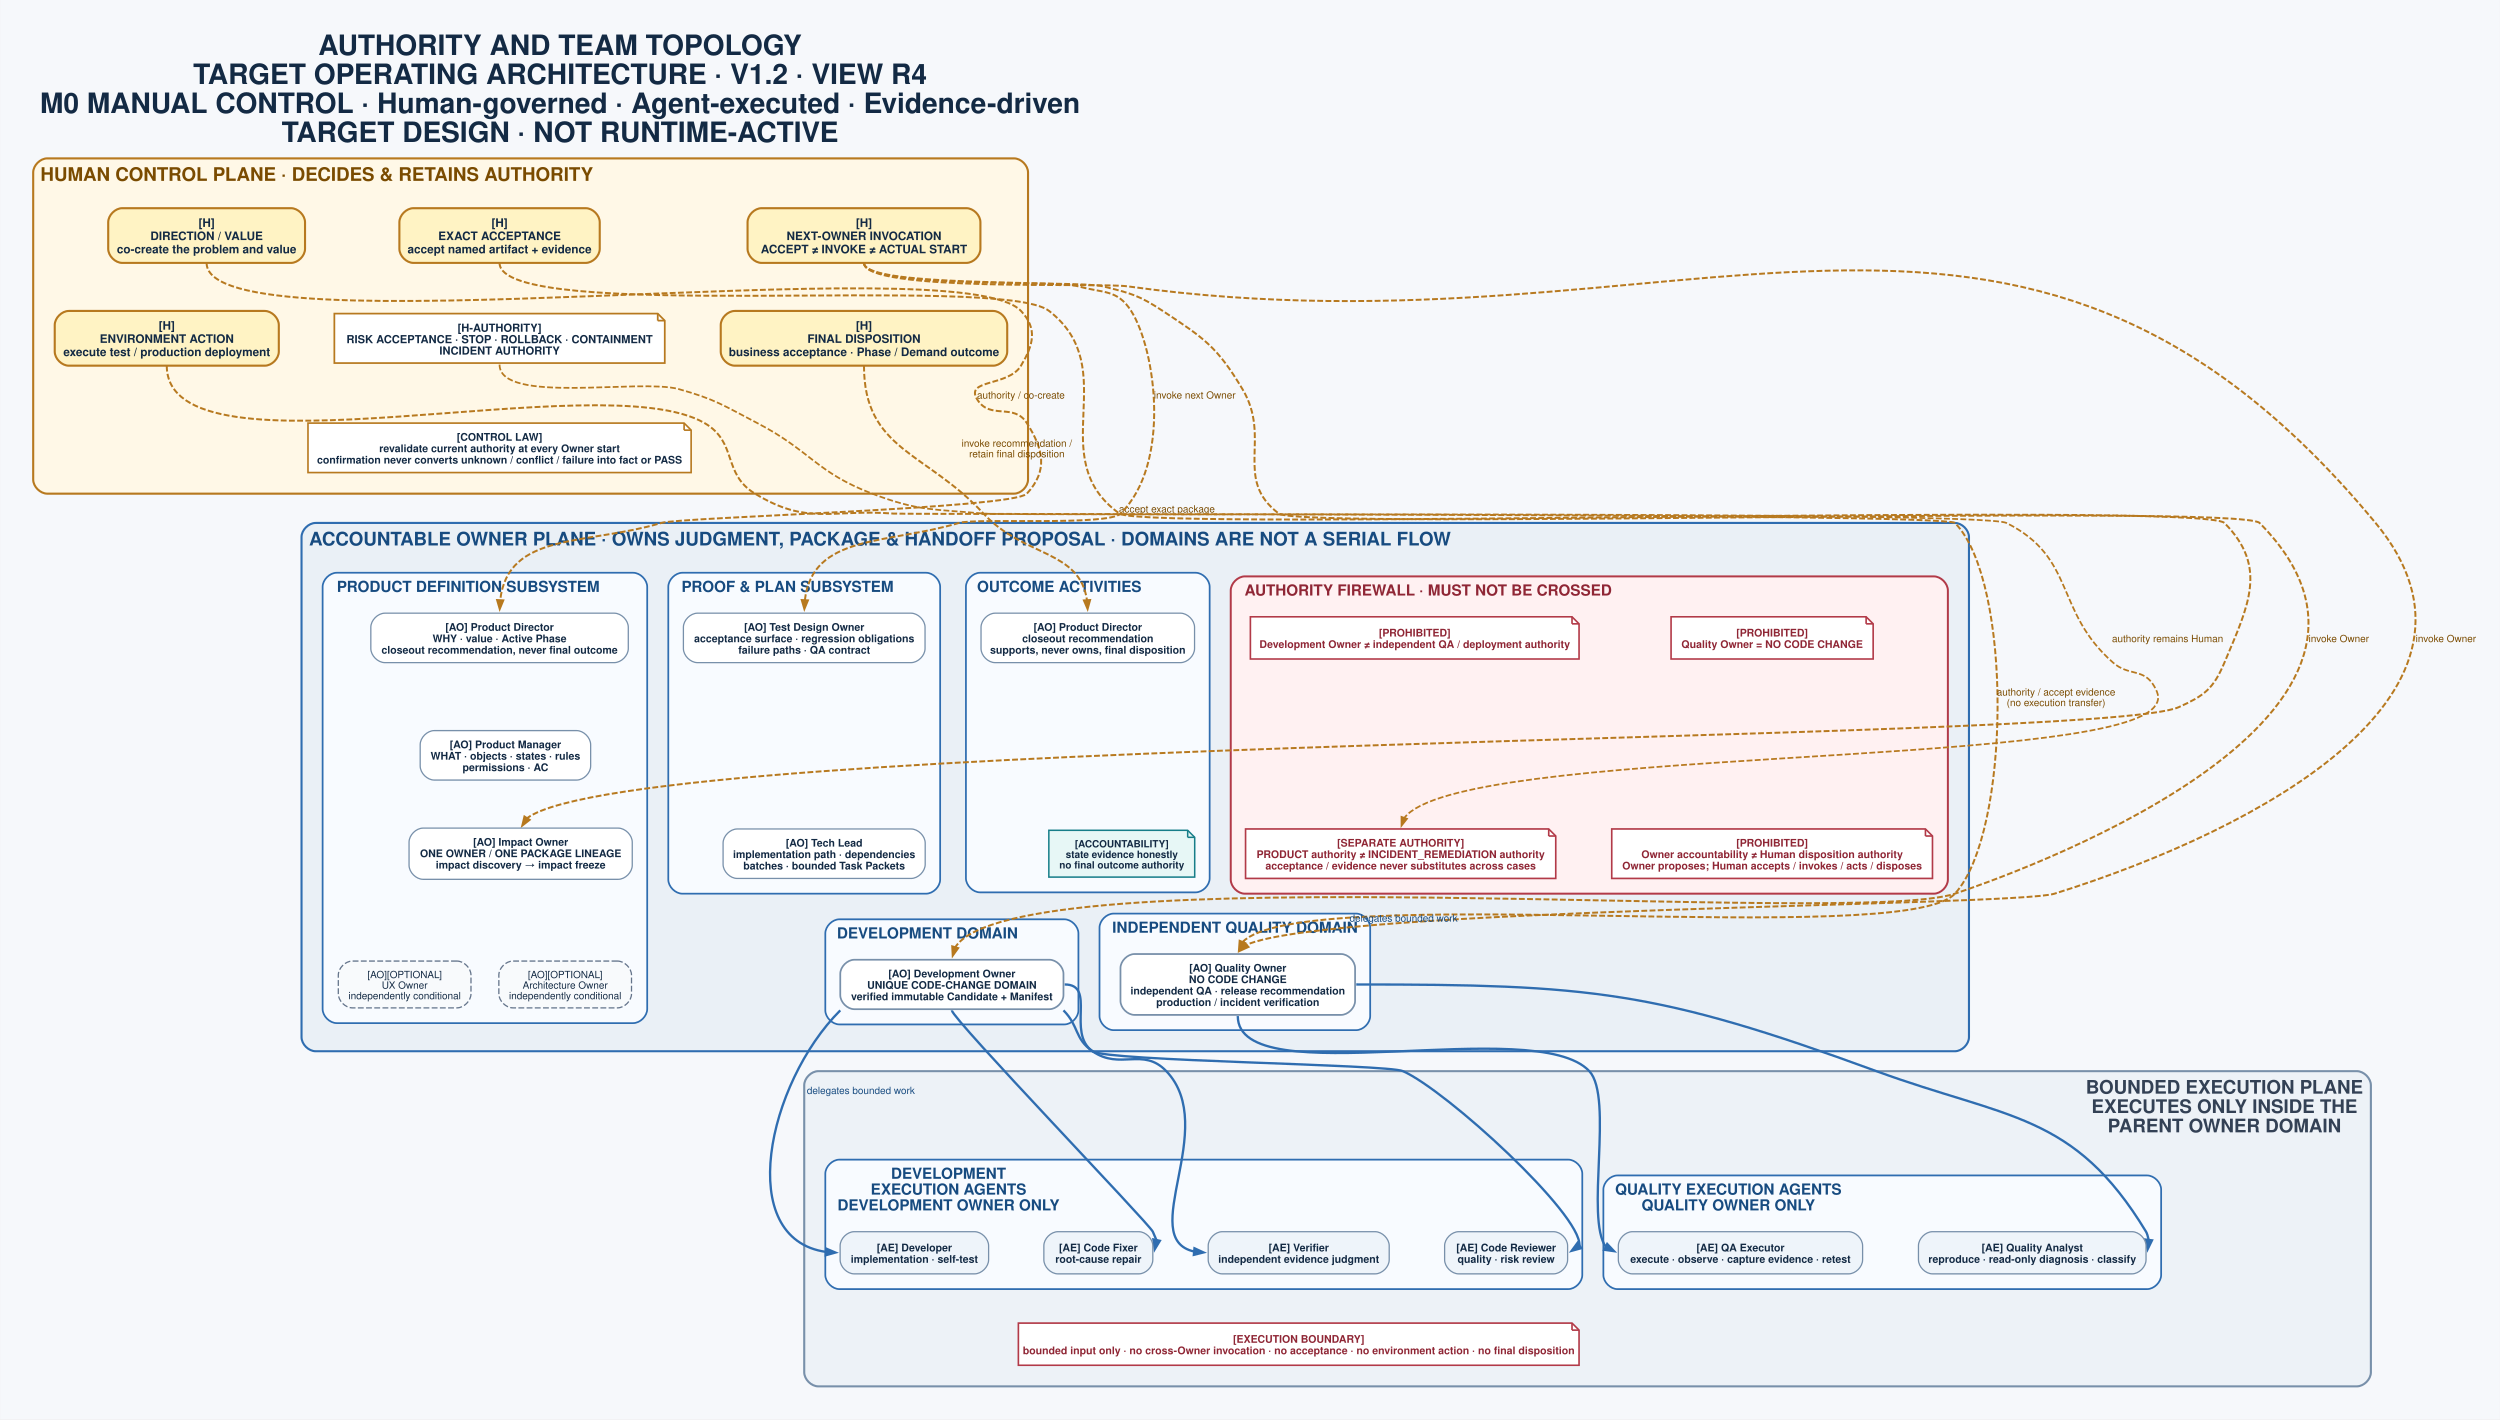
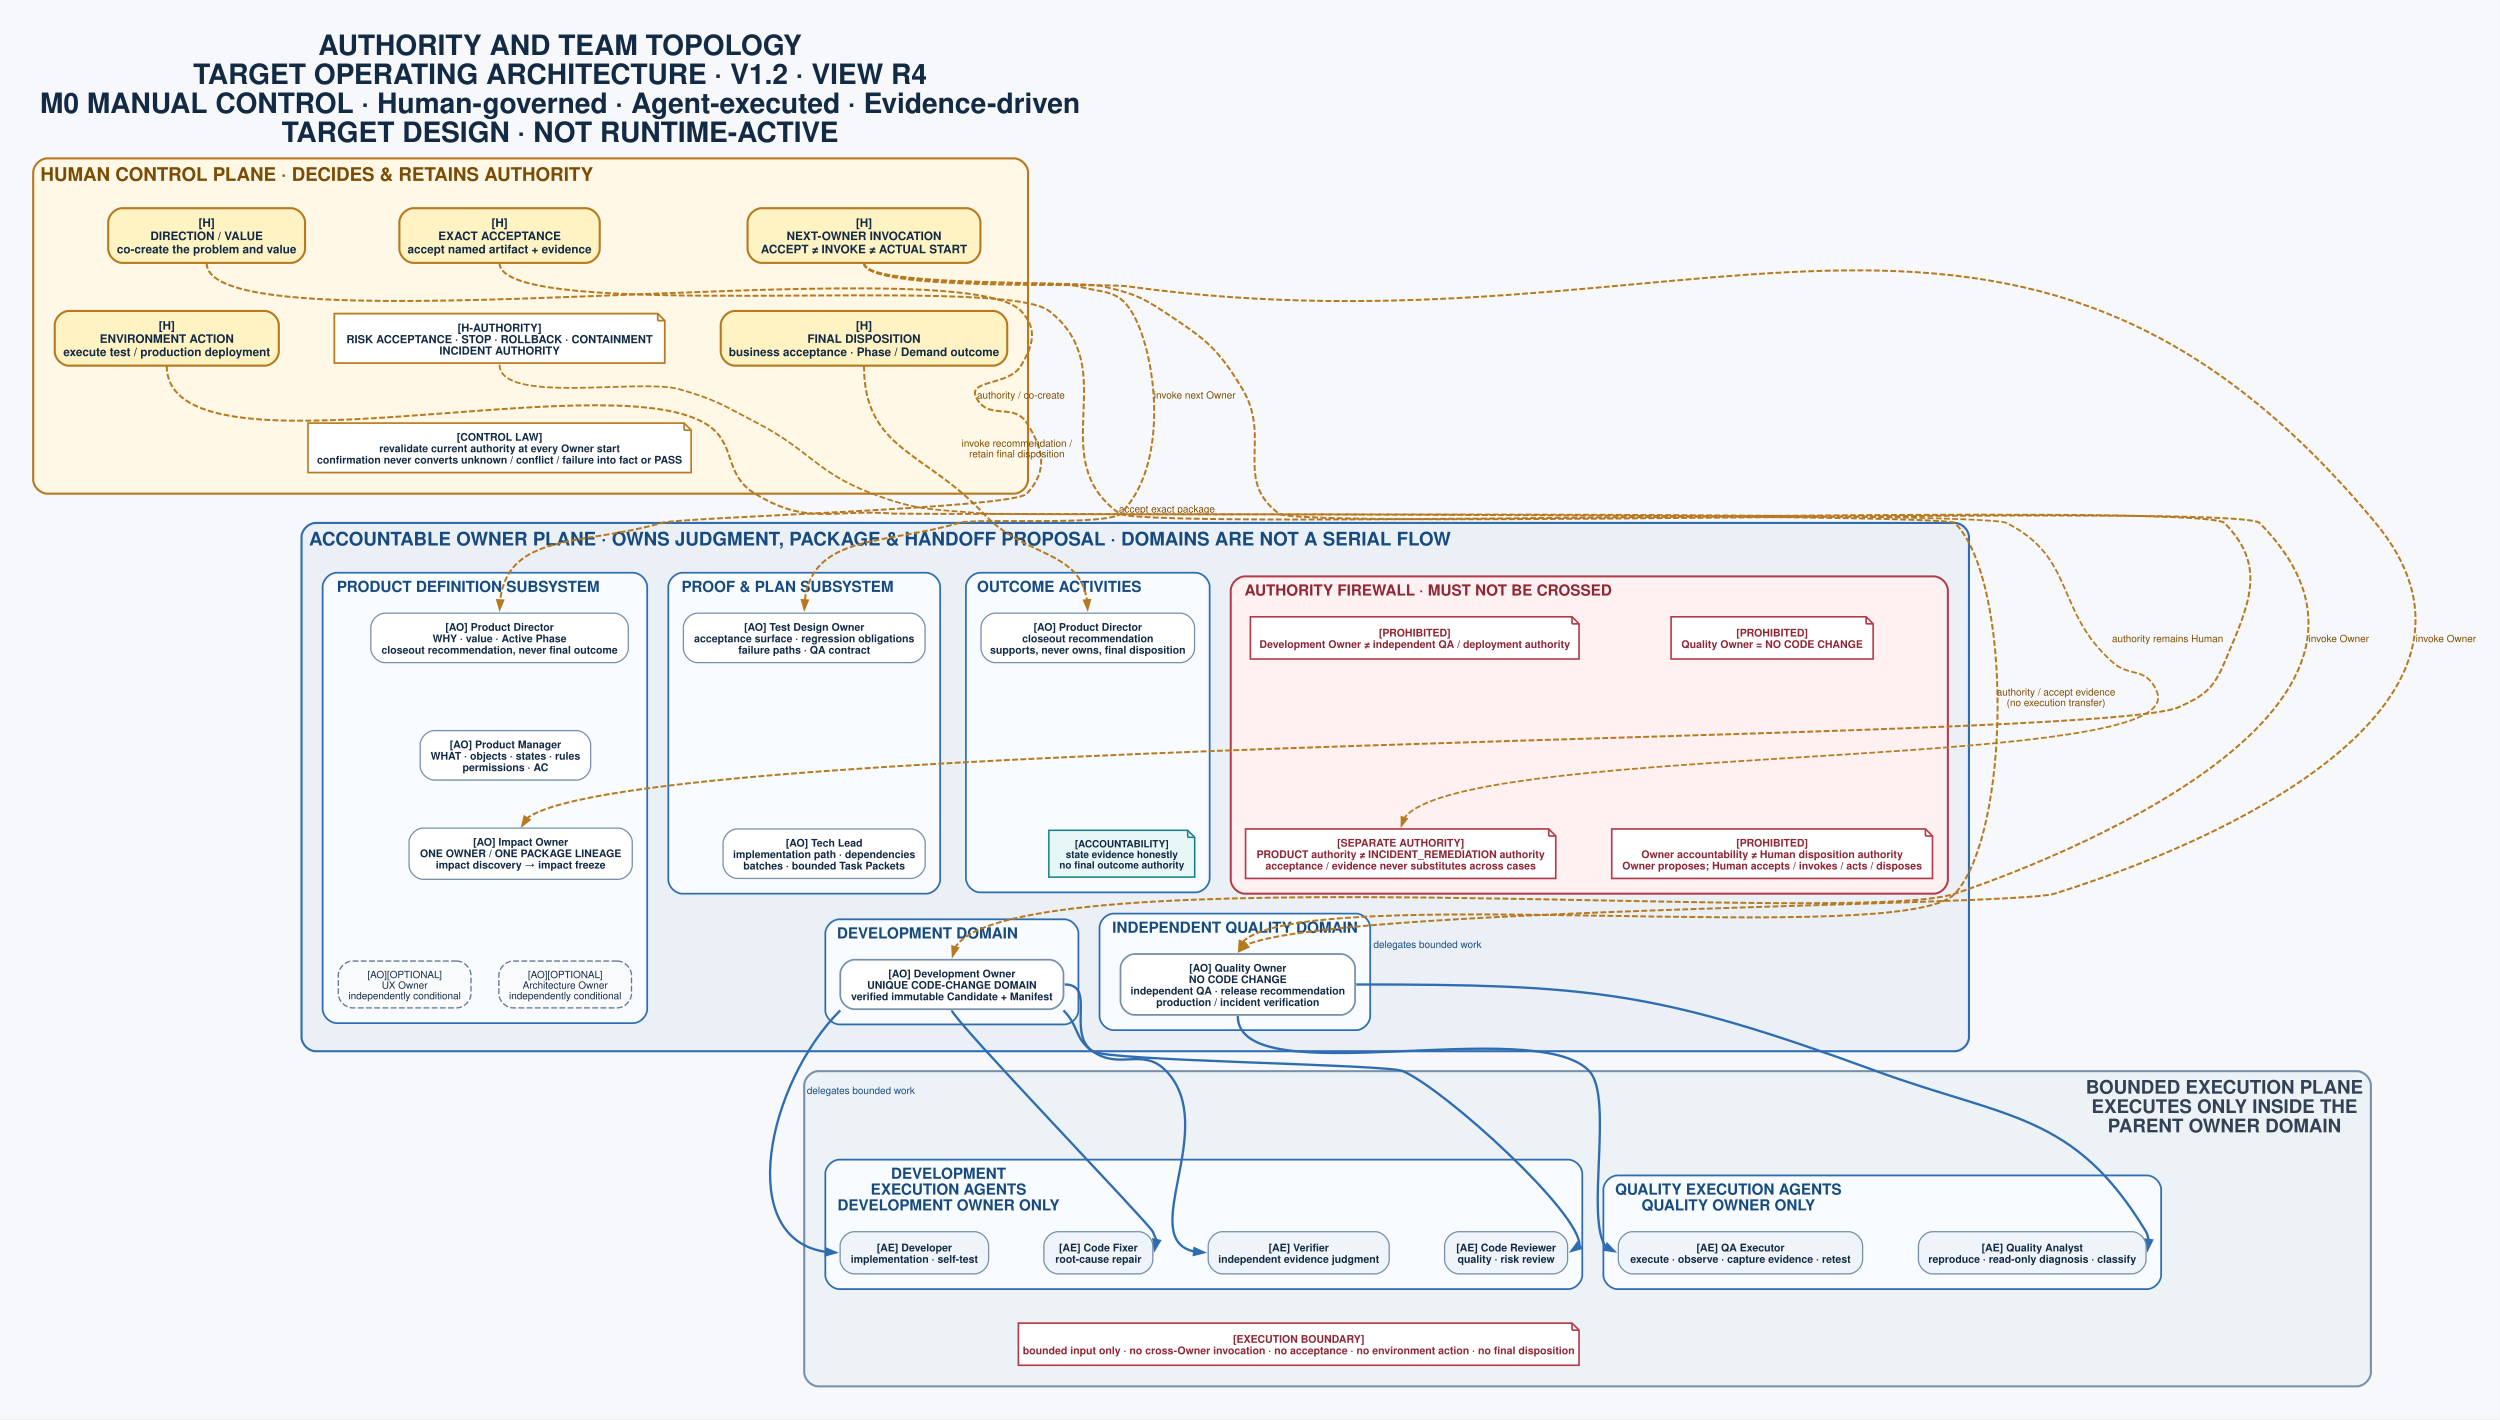
<svg xmlns="http://www.w3.org/2000/svg" width="2133pt" height="1211pt" viewBox="0.00 0.00 2133.18 1211.29">
  <g id="graph0" class="graph" transform="scale(1 1) rotate(0) translate(20.16 1191.13)">
    <polygon fill="#f6f8fb" stroke="none" points="-20.16,20.16 -20.16,-1191.13 2113.02,-1191.13 2113.02,20.16 -20.16,20.16" />
    <text text-anchor="middle" x="457.62" y="-1144.17" font-family="Helvetica,sans-Serif" font-weight="bold" font-size="24.00" fill="#132a44">AUTHORITY AND TEAM TOPOLOGY</text>
    <text text-anchor="middle" x="457.62" y="-1119.42" font-family="Helvetica,sans-Serif" font-weight="bold" font-size="24.00" fill="#132a44">TARGET OPERATING ARCHITECTURE · V1.2 · VIEW R4</text>
    <text text-anchor="middle" x="457.62" y="-1094.67" font-family="Helvetica,sans-Serif" font-weight="bold" font-size="24.00" fill="#132a44">M0 MANUAL CONTROL · Human-governed · Agent-executed · Evidence-driven</text>
    <text text-anchor="middle" x="457.62" y="-1069.92" font-family="Helvetica,sans-Serif" font-weight="bold" font-size="24.00" fill="#132a44">TARGET DESIGN · NOT RUNTIME-ACTIVE</text>
    <g id="clust1" class="cluster">
      <path fill="#fff8e7" stroke="#b7791f" stroke-width="1.8" d="M20,-769.84C20,-769.84 845,-769.84 845,-769.84 851,-769.84 857,-775.84 857,-781.84 857,-781.84 857,-1043.97 857,-1043.97 857,-1049.97 851,-1055.97 845,-1055.97 845,-1055.97 20,-1055.97 20,-1055.97 14,-1055.97 8,-1049.97 8,-1043.97 8,-1043.97 8,-781.84 8,-781.84 8,-775.84 14,-769.84 20,-769.84" />
      <text text-anchor="middle" x="250" y="-1036.77" font-family="Helvetica,sans-Serif" font-weight="bold" font-size="16.00" fill="#7a4b00">HUMAN CONTROL PLANE · DECIDES &amp; RETAINS AUTHORITY</text>
    </g>
    <g id="clust4" class="cluster">
      <path fill="#eaf0f6" stroke="#2f6db0" stroke-width="1.8" d="M249,-294C249,-294 1648,-294 1648,-294 1654,-294 1660,-300 1660,-306 1660,-306 1660,-732.84 1660,-732.84 1660,-738.84 1654,-744.84 1648,-744.84 1648,-744.84 249,-744.84 249,-744.84 243,-744.84 237,-738.84 237,-732.84 237,-732.84 237,-306 237,-306 237,-300 243,-294 249,-294" />
      <text text-anchor="middle" x="730.62" y="-725.64" font-family="Helvetica,sans-Serif" font-weight="bold" font-size="16.00" fill="#174b80">ACCOUNTABLE OWNER PLANE · OWNS JUDGMENT, PACKAGE &amp; HANDOFF PROPOSAL · DOMAINS ARE NOT A SERIAL FLOW</text>
    </g>
    <g id="clust5" class="cluster">
      <path fill="#f8fbff" stroke="#2f6db0" stroke-width="1.5" d="M267,-318C267,-318 520,-318 520,-318 526,-318 532,-324 532,-330 532,-330 532,-690.34 532,-690.34 532,-696.34 526,-702.34 520,-702.34 520,-702.34 267,-702.34 267,-702.34 261,-702.34 255,-696.34 255,-690.34 255,-690.34 255,-330 255,-330 255,-324 261,-318 267,-318" />
      <text text-anchor="middle" x="379.25" y="-685.99" font-family="Helvetica,sans-Serif" font-weight="bold" font-size="13.00" fill="#174b80">PRODUCT DEFINITION SUBSYSTEM</text>
    </g>
    <g id="clust7" class="cluster">
      <path fill="#f8fbff" stroke="#2f6db0" stroke-width="1.5" d="M562,-428.46C562,-428.46 770,-428.46 770,-428.46 776,-428.46 782,-434.46 782,-440.46 782,-440.46 782,-690.34 782,-690.34 782,-696.34 776,-702.34 770,-702.34 770,-702.34 562,-702.34 562,-702.34 556,-702.34 550,-696.34 550,-690.34 550,-690.34 550,-440.46 550,-440.46 550,-434.46 556,-428.46 562,-428.46" />
      <text text-anchor="middle" x="651.75" y="-685.99" font-family="Helvetica,sans-Serif" font-weight="bold" font-size="13.00" fill="#174b80">PROOF &amp; PLAN SUBSYSTEM</text>
    </g>
    <g id="clust8" class="cluster">
      <path fill="#f8fbff" stroke="#2f6db0" stroke-width="1.5" d="M816,-429.59C816,-429.59 1000,-429.59 1000,-429.59 1006,-429.59 1012,-435.59 1012,-441.59 1012,-441.59 1012,-690.34 1012,-690.34 1012,-696.34 1006,-702.34 1000,-702.34 1000,-702.34 816,-702.34 816,-702.34 810,-702.34 804,-696.34 804,-690.34 804,-690.34 804,-441.59 804,-441.59 804,-435.59 810,-429.59 816,-429.59" />
      <text text-anchor="middle" x="883.62" y="-685.99" font-family="Helvetica,sans-Serif" font-weight="bold" font-size="13.00" fill="#174b80">OUTCOME ACTIVITIES</text>
    </g>
    <g id="clust10" class="cluster">
      <path fill="#f8fbff" stroke="#2f6db0" stroke-width="1.5" d="M696,-316.88C696,-316.88 888,-316.88 888,-316.88 894,-316.88 900,-322.88 900,-328.88 900,-328.88 900,-394.59 900,-394.59 900,-400.59 894,-406.59 888,-406.59 888,-406.59 696,-406.59 696,-406.59 690,-406.59 684,-400.59 684,-394.59 684,-394.59 684,-328.88 684,-328.88 684,-322.88 690,-316.88 696,-316.88" />
      <text text-anchor="middle" x="771.12" y="-390.24" font-family="Helvetica,sans-Serif" font-weight="bold" font-size="13.00" fill="#174b80">DEVELOPMENT DOMAIN</text>
    </g>
    <g id="clust11" class="cluster">
      <path fill="#f8fbff" stroke="#2f6db0" stroke-width="1.5" d="M930,-312C930,-312 1137,-312 1137,-312 1143,-312 1149,-318 1149,-324 1149,-324 1149,-399.46 1149,-399.46 1149,-405.46 1143,-411.46 1137,-411.46 1137,-411.46 930,-411.46 930,-411.46 924,-411.46 918,-405.46 918,-399.46 918,-399.46 918,-324 918,-324 918,-318 924,-312 930,-312" />
      <text text-anchor="middle" x="1033.62" y="-395.11" font-family="Helvetica,sans-Serif" font-weight="bold" font-size="13.00" fill="#174b80">INDEPENDENT QUALITY DOMAIN</text>
    </g>
    <g id="clust12" class="cluster">
      <path fill="#fff1f2" stroke="#b23a48" stroke-width="1.7" d="M1042,-428.46C1042,-428.46 1630,-428.46 1630,-428.46 1636,-428.46 1642,-434.46 1642,-440.46 1642,-440.46 1642,-687.24 1642,-687.24 1642,-693.24 1636,-699.24 1630,-699.24 1630,-699.24 1042,-699.24 1042,-699.24 1036,-699.24 1030,-693.24 1030,-687.24 1030,-687.24 1030,-440.46 1030,-440.46 1030,-434.46 1036,-428.46 1042,-428.46" />
      <text text-anchor="middle" x="1198.5" y="-682.89" font-family="Helvetica,sans-Serif" font-weight="bold" font-size="13.00" fill="#8f2635">AUTHORITY FIREWALL · MUST NOT BE CROSSED</text>
    </g>
    <g id="clust17" class="cluster">
      <path fill="#edf2f7" stroke="#7890aa" stroke-width="1.8" d="M678,-8C678,-8 1991,-8 1991,-8 1997,-8 2003,-14 2003,-20 2003,-20 2003,-265 2003,-265 2003,-271 1997,-277 1991,-277 1991,-277 678,-277 678,-277 672,-277 666,-271 666,-265 666,-265 666,-20 666,-20 666,-14 672,-8 678,-8" />
      <text text-anchor="middle" x="1878" y="-257.8" font-family="Helvetica,sans-Serif" font-weight="bold" font-size="16.00" fill="#334155">BOUNDED EXECUTION PLANE</text>
      <text text-anchor="middle" x="1878" y="-241.3" font-family="Helvetica,sans-Serif" font-weight="bold" font-size="16.00" fill="#334155">EXECUTES ONLY INSIDE THE</text>
      <text text-anchor="middle" x="1878" y="-224.8" font-family="Helvetica,sans-Serif" font-weight="bold" font-size="16.00" fill="#334155">PARENT OWNER DOMAIN</text>
    </g>
    <g id="clust18" class="cluster">
      <path fill="#f8fbff" stroke="#2f6db0" stroke-width="1.5" d="M696,-91C696,-91 1318,-91 1318,-91 1324,-91 1330,-97 1330,-103 1330,-103 1330,-189.5 1330,-189.5 1330,-195.5 1324,-201.5 1318,-201.5 1318,-201.5 696,-201.5 696,-201.5 690,-201.5 684,-195.5 684,-189.5 684,-189.5 684,-103 684,-103 684,-97 690,-91 696,-91" />
      <text text-anchor="middle" x="789.12" y="-185.15" font-family="Helvetica,sans-Serif" font-weight="bold" font-size="13.00" fill="#174b80">DEVELOPMENT</text>
      <text text-anchor="middle" x="789.12" y="-171.65" font-family="Helvetica,sans-Serif" font-weight="bold" font-size="13.00" fill="#174b80">EXECUTION AGENTS</text>
      <text text-anchor="middle" x="789.12" y="-158.15" font-family="Helvetica,sans-Serif" font-weight="bold" font-size="13.00" fill="#174b80">DEVELOPMENT OWNER ONLY</text>
    </g>
    <g id="clust20" class="cluster">
      <path fill="#f8fbff" stroke="#2f6db0" stroke-width="1.5" d="M1360,-91C1360,-91 1812,-91 1812,-91 1818,-91 1824,-97 1824,-103 1824,-103 1824,-176 1824,-176 1824,-182 1818,-188 1812,-188 1812,-188 1360,-188 1360,-188 1354,-188 1348,-182 1348,-176 1348,-176 1348,-103 1348,-103 1348,-97 1354,-91 1360,-91" />
      <text text-anchor="middle" x="1454.62" y="-171.65" font-family="Helvetica,sans-Serif" font-weight="bold" font-size="13.00" fill="#174b80">QUALITY EXECUTION AGENTS</text>
      <text text-anchor="middle" x="1454.62" y="-158.15" font-family="Helvetica,sans-Serif" font-weight="bold" font-size="13.00" fill="#174b80">QUALITY OWNER ONLY</text>
    </g>
    <g id="edge34" class="edge">
      <path fill="none" stroke="#b7791f" stroke-width="1.7" stroke-dasharray="5,2" d="M156,-966.76C156,-889.4 797.94,-982.05 851,-925.76 865.24,-910.65 861.66,-896.87 851,-879.05 840.23,-861.04 802.53,-867.78 813.75,-850.05 824.86,-832.5 844.89,-847.6 856,-830.05 870.31,-807.44 874.15,-789.5 856,-769.84 844.21,-757.06 560.65,-749.84 544,-744.84 480.34,-725.73 413.19,-737.51 406.54,-678.87" />
      <polygon fill="#b7791f" stroke="#b7791f" stroke-width="1.7" points="409.16,-678.76 406.14,-671.41 403.92,-679.04 409.16,-678.76" />
      <text text-anchor="middle" x="850.88" y="-850.98" font-family="Helvetica,sans-Serif" font-size="8.50" fill="#7a4b00">authority / co-create</text>
    </g>
    <g id="edge35" class="edge">
      <path fill="none" stroke="#b7791f" stroke-width="1.7" stroke-dasharray="5,2" d="M406,-966.76C406,-914.45 833.74,-957.91 875,-925.76 939.16,-875.76 868.92,-800.28 935,-752.84 956.28,-737.56 1859.56,-763.44 1878,-744.84 1915.3,-707.22 1898.59,-674.45 1878,-625.63 1868.59,-603.33 1861.07,-597.56 1839,-587.63 1769.78,-556.5 521.93,-562.71 429.42,-492.84" />
      <polygon fill="#b7791f" stroke="#b7791f" stroke-width="1.7" points="431.66,-491.47 425.39,-486.58 427.24,-494.31 431.66,-491.47" />
      <text text-anchor="middle" x="975.5" y="-753.77" font-family="Helvetica,sans-Serif" font-size="8.50" fill="#7a4b00">accept exact package</text>
    </g>
    <g id="edge36" class="edge">
      <path fill="none" stroke="#b7791f" stroke-width="1.7" stroke-dasharray="5,2" d="M717,-966.76C717,-946.31 880.3,-952.27 900,-946.76 921.25,-940.81 933.14,-944.38 945,-925.76 965.98,-892.81 979.37,-795.64 936,-752.84 925.07,-742.05 812.72,-749.23 798,-744.84 736.43,-726.46 672.81,-735.49 666.51,-678.56" />
      <polygon fill="#b7791f" stroke="#b7791f" stroke-width="1.7" points="669.15,-678.76 666.13,-671.41 663.91,-679.04 669.15,-678.76" />
      <text text-anchor="middle" x="999.24" y="-850.98" font-family="Helvetica,sans-Serif" font-size="8.50" fill="#7a4b00">invoke next Owner</text>
    </g>
    <g id="edge37" class="edge">
      <path fill="none" stroke="#b7791f" stroke-width="1.7" stroke-dasharray="5,2" d="M717,-966.76C717,-943.98 898.9,-952.27 921,-946.76 944.79,-940.83 951.54,-939.26 972,-925.76 1007.34,-902.44 1018.25,-895.37 1040,-859.05 1065.26,-816.86 1031.8,-782.53 1071,-752.84 1089.54,-738.8 1891.64,-761.36 1908,-744.84 2076.11,-575.12 1684.66,-440.63 1648,-428.46 1560.72,-399.49 844.99,-463.6 794.78,-382.54" />
      <polygon fill="#b7791f" stroke="#b7791f" stroke-width="1.7" points="797.36,-382.01 792.73,-375.55 792.32,-383.49 797.36,-382.01" />
      <text text-anchor="middle" x="1975.62" y="-643.16" font-family="Helvetica,sans-Serif" font-size="8.50" fill="#7a4b00">invoke Owner</text>
    </g>
    <g id="edge38" class="edge">
      <path fill="none" stroke="#b7791f" stroke-width="1.7" stroke-dasharray="5,2" d="M717,-966.76C717,-941.66 917.14,-950.21 942,-946.76 1419.18,-880.48 1699.7,-1115.87 2007,-744.84 2125.65,-601.58 1910.53,-483.99 1733,-428.46 1698.19,-417.57 1113.63,-416.84 1042.97,-384.6" />
      <polygon fill="#b7791f" stroke="#b7791f" stroke-width="1.7" points="1045.11,-383 1037.86,-379.73 1041.49,-386.81 1045.11,-383" />
      <text text-anchor="middle" x="2066.98" y="-643.16" font-family="Helvetica,sans-Serif" font-size="8.50" fill="#7a4b00">invoke Owner</text>
    </g>
    <g id="edge39" class="edge">
      <path fill="none" stroke="#b7791f" stroke-width="1.7" stroke-dasharray="5,2" d="M122,-879.05C122,-776.47 492.42,-881.77 581,-830.05 609.4,-813.47 595.91,-786.94 624,-769.84 669.26,-742.29 689.17,-756.86 742,-752.84 754.55,-751.89 1639.14,-753.78 1648,-744.84 1697.49,-694.91 1695.63,-480.18 1648,-428.46 1604.04,-380.72 1090.01,-439.84 1039.92,-387.01" />
      <polygon fill="#b7791f" stroke="#b7791f" stroke-width="1.7" points="1042.41,-386.16 1037.02,-380.32 1037.6,-388.25 1042.41,-386.16" />
      <text text-anchor="middle" x="1734.3" y="-597.56" font-family="Helvetica,sans-Serif" font-size="8.50" fill="#7a4b00">authority / accept evidence</text>
      <text text-anchor="middle" x="1734.3" y="-588.56" font-family="Helvetica,sans-Serif" font-size="8.50" fill="#7a4b00">(no execution transfer)</text>
    </g>
    <g id="edge41" class="edge">
      <path fill="none" stroke="#b7791f" stroke-width="1.5" stroke-dasharray="5,2" d="M406,-879.99C406,-845.67 525.95,-868.28 559,-859.05 590.25,-850.33 597.21,-845.03 626,-830.05 671.35,-806.46 676.23,-788.04 724,-769.84 764.08,-754.57 776.29,-756.83 819,-752.84 843.15,-750.59 1670.31,-755.69 1692,-744.84 1751.61,-715.01 1732.84,-669.53 1783,-625.63 1796.48,-613.83 1809.01,-621.13 1818,-605.63 1822.02,-598.71 1823.19,-593.72 1818,-587.63 1772.99,-534.82 1222.97,-554.93 1177.93,-492.85" />
      <polygon fill="#b7791f" stroke="#b7791f" stroke-width="1.5" points="1180.36,-492.37 1175.75,-486.56 1175.73,-493.98 1180.36,-492.37" />
      <text text-anchor="middle" x="1829.5" y="-643.16" font-family="Helvetica,sans-Serif" font-size="8.50" fill="#7a4b00">authority remains Human</text>
    </g>
    <g id="edge40" class="edge">
      <path fill="none" stroke="#b7791f" stroke-width="1.7" stroke-dasharray="5,2" d="M717,-879.05C717,-806.93 770,-805.76 819,-752.84 853.5,-715.58 901.15,-722.08 907.33,-678.85" />
      <polygon fill="#b7791f" stroke="#b7791f" stroke-width="1.7" points="909.95,-679.07 907.83,-671.41 904.71,-678.72 909.95,-679.07" />
      <text text-anchor="middle" x="847.46" y="-809.87" font-family="Helvetica,sans-Serif" font-size="8.50" fill="#7a4b00">invoke recommendation /</text>
      <text text-anchor="middle" x="847.46" y="-800.87" font-family="Helvetica,sans-Serif" font-size="8.50" fill="#7a4b00">retain final disposition</text>
    </g>
    <g id="edge44" class="edge">
      <path fill="none" stroke="#2f6db0" stroke-width="2" d="M696.76,-328.88C634.42,-266.53 606.06,-133.51 684.93,-122.7" />
      <polygon fill="#2f6db0" stroke="#2f6db0" stroke-width="2" points="684.82,-125.51 692.62,-122.2 684.45,-119.93 684.82,-125.51" />
      <text text-anchor="middle" x="714.31" y="-257.53" font-family="Helvetica,sans-Serif" font-size="8.50" fill="#174b80">delegates bounded work</text>
    </g>
    <g id="edge45" class="edge">
      <path fill="none" stroke="#2f6db0" stroke-width="2" d="M792,-328.88C792,-321.79 960.75,-146.54 963.49,-140 964.45,-137.69 965.69,-135.07 966.7,-132.55" />
      <polygon fill="#2f6db0" stroke="#2f6db0" stroke-width="2" points="969.49,-132.22 965.11,-124.96 964.01,-133.37 969.49,-132.22" />
    </g>
    <g id="edge46" class="edge">
      <path fill="none" stroke="#2f6db0" stroke-width="2" d="M887.24,-328.88C900.68,-315.43 896.4,-304.87 912,-294 935.8,-277.42 954.94,-297.94 975,-277 1020.98,-229.01 948.63,-134.01 998.9,-123.04" />
      <polygon fill="#2f6db0" stroke="#2f6db0" stroke-width="2" points="999.05,-125.84 1006.75,-122.29 998.52,-120.26 999.05,-125.84" />
    </g>
    <g id="edge47" class="edge">
      <path fill="none" stroke="#2f6db0" stroke-width="2" d="M888.24,-350.98C915.67,-350.98 889.67,-309.94 912,-294 924.01,-285.43 1163.52,-282.99 1177,-277 1214.12,-260.49 1329.32,-155.13 1327.57,-128.24" />
      <polygon fill="#2f6db0" stroke="#2f6db0" stroke-width="2" points="1329.16,-125.93 1320.98,-123.71 1325.99,-130.55 1329.16,-125.93" />
    </g>
    <g id="edge48" class="edge">
      <path fill="none" stroke="#2f6db0" stroke-width="2" d="M1036,-324C1036,-256.52 1289.96,-326.34 1336,-277 1356.99,-254.51 1332.28,-150.93 1350.18,-126.96" />
      <polygon fill="#2f6db0" stroke="#2f6db0" stroke-width="2" points="1351.26,-129.55 1357.08,-123.39 1348.68,-124.58 1351.26,-129.55" />
    </g>
    <g id="edge49" class="edge">
      <path fill="none" stroke="#2f6db0" stroke-width="2" d="M1137.11,-350.98C1337.12,-350.98 1393.19,-345.78 1581,-277 1692.76,-236.07 1749.44,-241.8 1811.11,-140 1811.89,-138.72 1812.79,-135.86 1813.39,-132.8" />
      <polygon fill="#2f6db0" stroke="#2f6db0" stroke-width="2" points="1816.19,-132.62 1812.47,-125.01 1810.63,-133.28 1816.19,-132.62" />
-       <text text-anchor="middle" x="1177.48" y="-404.59" font-family="Helvetica,sans-Serif" font-size="8.50" fill="#174b80">delegates bounded work</text>
+       <text text-anchor="middle" x="1197.87" y="-382.17" font-family="Helvetica,sans-Serif" font-size="8.50" fill="#174b80">delegates bounded work</text>
    </g>
    <g id="node1" class="node">
      <path fill="#fff3c4" stroke="#b7791f" stroke-width="1.8" d="M227.99,-1013.47C227.99,-1013.47 84.01,-1013.47 84.01,-1013.47 78.01,-1013.47 72.02,-1007.47 72.02,-1001.47 72.02,-1001.47 72.02,-978.76 72.02,-978.76 72.02,-972.76 78.02,-966.76 84.02,-966.76 84.02,-966.76 227.99,-966.76 227.99,-966.76 233.99,-966.76 239.99,-972.76 239.99,-978.76 239.99,-978.76 239.99,-1001.47 239.99,-1001.47 239.99,-1007.47 233.99,-1013.47 227.99,-1013.47" />
      <text text-anchor="middle" x="156" y="-997.49" font-family="Helvetica,sans-Serif" font-weight="bold" font-size="10.00" fill="#132a44">[H]</text>
      <text text-anchor="middle" x="156" y="-986.24" font-family="Helvetica,sans-Serif" font-weight="bold" font-size="10.00" fill="#132a44">DIRECTION / VALUE</text>
      <text text-anchor="middle" x="156" y="-974.99" font-family="Helvetica,sans-Serif" font-weight="bold" font-size="10.00" fill="#132a44">co-create the problem and value</text>
    </g>
    <g id="node2" class="node">
      <path fill="#fff3c4" stroke="#b7791f" stroke-width="1.8" d="M479.49,-1013.47C479.49,-1013.47 332.51,-1013.47 332.51,-1013.47 326.51,-1013.47 320.51,-1007.47 320.51,-1001.47 320.51,-1001.47 320.51,-978.76 320.51,-978.76 320.51,-972.76 326.51,-966.76 332.51,-966.76 332.51,-966.76 479.49,-966.76 479.49,-966.76 485.49,-966.76 491.49,-972.76 491.49,-978.76 491.49,-978.76 491.49,-1001.47 491.49,-1001.47 491.49,-1007.47 485.49,-1013.47 479.49,-1013.47" />
      <text text-anchor="middle" x="406" y="-997.49" font-family="Helvetica,sans-Serif" font-weight="bold" font-size="10.00" fill="#132a44">[H]</text>
      <text text-anchor="middle" x="406" y="-986.24" font-family="Helvetica,sans-Serif" font-weight="bold" font-size="10.00" fill="#132a44">EXACT ACCEPTANCE</text>
      <text text-anchor="middle" x="406" y="-974.99" font-family="Helvetica,sans-Serif" font-weight="bold" font-size="10.00" fill="#132a44">accept named artifact + evidence</text>
    </g>
    <g id="node3" class="node">
      <path fill="#fff3c4" stroke="#b7791f" stroke-width="1.8" d="M804.36,-1013.47C804.36,-1013.47 629.64,-1013.47 629.64,-1013.47 623.64,-1013.47 617.64,-1007.47 617.64,-1001.47 617.64,-1001.47 617.64,-978.76 617.64,-978.76 617.64,-972.76 623.64,-966.76 629.64,-966.76 629.64,-966.76 804.36,-966.76 804.36,-966.76 810.36,-966.76 816.36,-972.76 816.36,-978.76 816.36,-978.76 816.36,-1001.47 816.36,-1001.47 816.36,-1007.47 810.36,-1013.47 804.36,-1013.47" />
      <text text-anchor="middle" x="717" y="-997.49" font-family="Helvetica,sans-Serif" font-weight="bold" font-size="10.00" fill="#132a44">[H]</text>
      <text text-anchor="middle" x="717" y="-986.24" font-family="Helvetica,sans-Serif" font-weight="bold" font-size="10.00" fill="#132a44">NEXT-OWNER INVOCATION</text>
      <text text-anchor="middle" x="717" y="-974.99" font-family="Helvetica,sans-Serif" font-weight="bold" font-size="10.00" fill="#132a44">ACCEPT ≠ INVOKE ≠ ACTUAL START</text>
    </g>
    <g id="node4" class="node">
      <path fill="#fff3c4" stroke="#b7791f" stroke-width="1.8" d="M205.61,-925.76C205.61,-925.76 38.39,-925.76 38.39,-925.76 32.39,-925.76 26.39,-919.76 26.39,-913.76 26.39,-913.76 26.39,-891.05 26.39,-891.05 26.39,-885.05 32.39,-879.05 38.39,-879.05 38.39,-879.05 205.61,-879.05 205.61,-879.05 211.61,-879.05 217.61,-885.05 217.61,-891.05 217.61,-891.05 217.61,-913.76 217.61,-913.76 217.61,-919.76 211.61,-925.76 205.61,-925.76" />
      <text text-anchor="middle" x="122" y="-909.78" font-family="Helvetica,sans-Serif" font-weight="bold" font-size="10.00" fill="#132a44">[H]</text>
      <text text-anchor="middle" x="122" y="-898.53" font-family="Helvetica,sans-Serif" font-weight="bold" font-size="10.00" fill="#132a44">ENVIRONMENT ACTION</text>
      <text text-anchor="middle" x="122" y="-887.28" font-family="Helvetica,sans-Serif" font-weight="bold" font-size="10.00" fill="#132a44">execute test / production deployment</text>
    </g>
    <g id="node5" class="node">
      <polygon fill="#ffffff" stroke="#b7791f" stroke-width="1.5" points="540.99,-923.51 265.01,-923.51 265.01,-881.3 546.99,-881.3 546.99,-917.51 540.99,-923.51" />
      <polyline fill="none" stroke="#b7791f" stroke-width="1.5" points="540.99,-923.51 540.99,-917.51" />
      <polyline fill="none" stroke="#b7791f" stroke-width="1.5" points="546.99,-917.51 540.99,-917.51" />
      <text text-anchor="middle" x="406" y="-908.01" font-family="Helvetica,sans-Serif" font-weight="bold" font-size="9.50" fill="#132a44">[H-AUTHORITY]</text>
      <text text-anchor="middle" x="406" y="-898.26" font-family="Helvetica,sans-Serif" font-weight="bold" font-size="9.50" fill="#132a44">RISK ACCEPTANCE · STOP · ROLLBACK · CONTAINMENT</text>
      <text text-anchor="middle" x="406" y="-888.51" font-family="Helvetica,sans-Serif" font-weight="bold" font-size="9.50" fill="#132a44">INCIDENT AUTHORITY</text>
    </g>
    <g id="node6" class="node">
      <path fill="#fff3c4" stroke="#b7791f" stroke-width="1.8" d="M827.24,-925.76C827.24,-925.76 606.76,-925.76 606.76,-925.76 600.76,-925.76 594.76,-919.76 594.76,-913.76 594.76,-913.76 594.76,-891.05 594.76,-891.05 594.76,-885.05 600.76,-879.05 606.76,-879.05 606.76,-879.05 827.24,-879.05 827.24,-879.05 833.24,-879.05 839.24,-885.05 839.24,-891.05 839.24,-891.05 839.24,-913.76 839.24,-913.76 839.24,-919.76 833.24,-925.76 827.24,-925.76" />
      <text text-anchor="middle" x="717" y="-909.78" font-family="Helvetica,sans-Serif" font-weight="bold" font-size="10.00" fill="#132a44">[H]</text>
      <text text-anchor="middle" x="717" y="-898.53" font-family="Helvetica,sans-Serif" font-weight="bold" font-size="10.00" fill="#132a44">FINAL DISPOSITION</text>
      <text text-anchor="middle" x="717" y="-887.28" font-family="Helvetica,sans-Serif" font-weight="bold" font-size="10.00" fill="#132a44">business acceptance · Phase / Demand outcome</text>
    </g>
    <g id="node7" class="node">
      <polygon fill="#ffffff" stroke="#b7791f" stroke-width="1.4" points="563.49,-830.05 242.51,-830.05 242.51,-787.84 569.49,-787.84 569.49,-824.05 563.49,-830.05" />
      <polyline fill="none" stroke="#b7791f" stroke-width="1.4" points="563.49,-830.05 563.49,-824.05" />
      <polyline fill="none" stroke="#b7791f" stroke-width="1.4" points="569.49,-824.05 563.49,-824.05" />
      <text text-anchor="middle" x="406" y="-815.02" font-family="Helvetica,sans-Serif" font-weight="bold" font-size="9.00" fill="#132a44">[CONTROL LAW]</text>
      <text text-anchor="middle" x="406" y="-805.27" font-family="Helvetica,sans-Serif" font-weight="bold" font-size="9.00" fill="#132a44">revalidate current authority at every Owner start</text>
      <text text-anchor="middle" x="406" y="-795.52" font-family="Helvetica,sans-Serif" font-weight="bold" font-size="9.00" fill="#132a44">confirmation never converts unknown / conflict / failure into fact or PASS</text>
    </g>
    <g id="node8" class="node">
      <path fill="#ffffff" stroke="#7890aa" stroke-width="1.1" d="M503.86,-667.84C503.86,-667.84 308.14,-667.84 308.14,-667.84 302.14,-667.84 296.14,-661.84 296.14,-655.84 296.14,-655.84 296.14,-637.63 296.14,-637.63 296.14,-631.63 302.14,-625.63 308.14,-625.63 308.14,-625.63 503.86,-625.63 503.86,-625.63 509.86,-625.63 515.86,-631.63 515.86,-637.63 515.86,-637.63 515.86,-655.84 515.86,-655.84 515.86,-661.84 509.86,-667.84 503.86,-667.84" />
      <text text-anchor="middle" x="406" y="-652.81" font-family="Helvetica,sans-Serif" font-weight="bold" font-size="9.00" fill="#132a44">[AO] Product Director</text>
      <text text-anchor="middle" x="406" y="-643.06" font-family="Helvetica,sans-Serif" font-weight="bold" font-size="9.00" fill="#132a44">WHY · value · Active Phase</text>
      <text text-anchor="middle" x="406" y="-633.31" font-family="Helvetica,sans-Serif" font-weight="bold" font-size="9.00" fill="#132a44">closeout recommendation, never final outcome</text>
    </g>
    <g id="node9" class="node">
      <path fill="#ffffff" stroke="#7890aa" stroke-width="1.1" d="M471.74,-567.63C471.74,-567.63 350.26,-567.63 350.26,-567.63 344.26,-567.63 338.26,-561.63 338.26,-555.63 338.26,-555.63 338.26,-537.42 338.26,-537.42 338.26,-531.42 344.26,-525.42 350.26,-525.42 350.26,-525.42 471.74,-525.42 471.74,-525.42 477.74,-525.42 483.74,-531.42 483.74,-537.42 483.74,-537.42 483.74,-555.63 483.74,-555.63 483.74,-561.63 477.74,-567.63 471.74,-567.63" />
      <text text-anchor="middle" x="411" y="-552.6" font-family="Helvetica,sans-Serif" font-weight="bold" font-size="9.00" fill="#132a44">[AO] Product Manager</text>
      <text text-anchor="middle" x="411" y="-542.85" font-family="Helvetica,sans-Serif" font-weight="bold" font-size="9.00" fill="#132a44">WHAT · objects · states · rules</text>
      <text text-anchor="middle" x="411" y="-533.1" font-family="Helvetica,sans-Serif" font-weight="bold" font-size="9.00" fill="#132a44">permissions · AC</text>
    </g>
    <g id="node10" class="node">
      <path fill="#ffffff" stroke="#7890aa" stroke-width="1.1" d="M507.24,-484.42C507.24,-484.42 340.76,-484.42 340.76,-484.42 334.76,-484.42 328.76,-478.42 328.76,-472.42 328.76,-472.42 328.76,-452.71 328.76,-452.71 328.76,-446.71 334.76,-440.71 340.76,-440.71 340.76,-440.71 507.24,-440.71 507.24,-440.71 513.24,-440.71 519.24,-446.71 519.24,-452.71 519.24,-452.71 519.24,-472.42 519.24,-472.42 519.24,-478.42 513.24,-484.42 507.24,-484.42" />
      <text text-anchor="middle" x="424" y="-469.39" font-family="Helvetica,sans-Serif" font-weight="bold" font-size="9.00" fill="#132a44">[AO] Impact Owner</text>
      <text text-anchor="middle" x="424" y="-459.64" font-family="Helvetica,sans-Serif" font-weight="bold" font-size="9.00" fill="#132a44">ONE OWNER / ONE PACKAGE LINEAGE</text>
      <text text-anchor="middle" x="424" y="-449.89" font-family="Helvetica,sans-Serif" font-weight="bold" font-size="9.00" fill="#132a44">impact discovery → impact freeze</text>
    </g>
    <g id="node11" class="node">
      <path fill="#f8fafc" stroke="#64748b" stroke-width="1.1" stroke-dasharray="5,2" d="M369.61,-370.96C369.61,-370.96 280.39,-370.96 280.39,-370.96 274.39,-370.96 268.39,-364.96 268.39,-358.96 268.39,-358.96 268.39,-343 268.39,-343 268.39,-337 274.39,-331 280.39,-331 280.39,-331 369.61,-331 369.61,-331 375.61,-331 381.61,-337 381.61,-343 381.61,-343 381.61,-358.96 381.61,-358.96 381.61,-364.96 375.61,-370.96 369.61,-370.96" />
      <text text-anchor="middle" x="325" y="-356.41" font-family="Helvetica,sans-Serif" font-size="8.50" fill="#132a44">[AO][OPTIONAL]</text>
      <text text-anchor="middle" x="325" y="-347.41" font-family="Helvetica,sans-Serif" font-size="8.50" fill="#132a44">UX Owner</text>
      <text text-anchor="middle" x="325" y="-338.41" font-family="Helvetica,sans-Serif" font-size="8.50" fill="#132a44">independently conditional</text>
    </g>
    <g id="node12" class="node">
      <path fill="#f8fafc" stroke="#64748b" stroke-width="1.1" stroke-dasharray="5,2" d="M506.61,-370.96C506.61,-370.96 417.39,-370.96 417.39,-370.96 411.39,-370.96 405.39,-364.96 405.39,-358.96 405.39,-358.96 405.39,-343 405.39,-343 405.39,-337 411.39,-331 417.39,-331 417.39,-331 506.61,-331 506.61,-331 512.61,-331 518.61,-337 518.61,-343 518.61,-343 518.61,-358.96 518.61,-358.96 518.61,-364.96 512.61,-370.96 506.61,-370.96" />
      <text text-anchor="middle" x="462" y="-356.41" font-family="Helvetica,sans-Serif" font-size="8.50" fill="#132a44">[AO][OPTIONAL]</text>
      <text text-anchor="middle" x="462" y="-347.41" font-family="Helvetica,sans-Serif" font-size="8.50" fill="#132a44">Architecture Owner</text>
      <text text-anchor="middle" x="462" y="-338.41" font-family="Helvetica,sans-Serif" font-size="8.50" fill="#132a44">independently conditional</text>
    </g>
    <g id="node13" class="node">
      <path fill="#ffffff" stroke="#7890aa" stroke-width="1.1" d="M757.11,-667.84C757.11,-667.84 574.89,-667.84 574.89,-667.84 568.89,-667.84 562.89,-661.84 562.89,-655.84 562.89,-655.84 562.89,-637.63 562.89,-637.63 562.89,-631.63 568.89,-625.63 574.89,-625.63 574.89,-625.63 757.11,-625.63 757.11,-625.63 763.11,-625.63 769.11,-631.63 769.11,-637.63 769.11,-637.63 769.11,-655.84 769.11,-655.84 769.11,-661.84 763.11,-667.84 757.11,-667.84" />
      <text text-anchor="middle" x="666" y="-652.81" font-family="Helvetica,sans-Serif" font-weight="bold" font-size="9.00" fill="#132a44">[AO] Test Design Owner</text>
      <text text-anchor="middle" x="666" y="-643.06" font-family="Helvetica,sans-Serif" font-weight="bold" font-size="9.00" fill="#132a44">acceptance surface · regression obligations</text>
      <text text-anchor="middle" x="666" y="-633.31" font-family="Helvetica,sans-Serif" font-weight="bold" font-size="9.00" fill="#132a44">failure paths · QA contract</text>
    </g>
    <g id="node14" class="node">
      <path fill="#ffffff" stroke="#7890aa" stroke-width="1.1" d="M757.24,-483.67C757.24,-483.67 608.76,-483.67 608.76,-483.67 602.76,-483.67 596.76,-477.67 596.76,-471.67 596.76,-471.67 596.76,-453.46 596.76,-453.46 596.76,-447.46 602.76,-441.46 608.76,-441.46 608.76,-441.46 757.24,-441.46 757.24,-441.46 763.24,-441.46 769.24,-447.46 769.24,-453.46 769.24,-453.46 769.24,-471.67 769.24,-471.67 769.24,-477.67 763.24,-483.67 757.24,-483.67" />
      <text text-anchor="middle" x="683" y="-468.64" font-family="Helvetica,sans-Serif" font-weight="bold" font-size="9.00" fill="#132a44">[AO] Tech Lead</text>
      <text text-anchor="middle" x="683" y="-458.89" font-family="Helvetica,sans-Serif" font-weight="bold" font-size="9.00" fill="#132a44">implementation path · dependencies</text>
      <text text-anchor="middle" x="683" y="-449.14" font-family="Helvetica,sans-Serif" font-weight="bold" font-size="9.00" fill="#132a44">batches · bounded Task Packets</text>
    </g>
    <g id="node15" class="node">
      <path fill="#ffffff" stroke="#7890aa" stroke-width="1.1" d="M987.11,-667.84C987.11,-667.84 828.89,-667.84 828.89,-667.84 822.89,-667.84 816.89,-661.84 816.89,-655.84 816.89,-655.84 816.89,-637.63 816.89,-637.63 816.89,-631.63 822.89,-625.63 828.89,-625.63 828.89,-625.63 987.11,-625.63 987.11,-625.63 993.11,-625.63 999.11,-631.63 999.11,-637.63 999.11,-637.63 999.11,-655.84 999.11,-655.84 999.11,-661.84 993.11,-667.84 987.11,-667.84" />
      <text text-anchor="middle" x="908" y="-652.81" font-family="Helvetica,sans-Serif" font-weight="bold" font-size="9.00" fill="#132a44">[AO] Product Director</text>
      <text text-anchor="middle" x="908" y="-643.06" font-family="Helvetica,sans-Serif" font-weight="bold" font-size="9.00" fill="#132a44">closeout recommendation</text>
      <text text-anchor="middle" x="908" y="-633.31" font-family="Helvetica,sans-Serif" font-weight="bold" font-size="9.00" fill="#132a44">supports, never owns, final disposition</text>
    </g>
    <g id="node16" class="node">
      <polygon fill="#e7f7f6" stroke="#177e89" stroke-width="1.3" points="993.24,-482.55 874.76,-482.55 874.76,-442.59 999.24,-442.59 999.24,-476.55 993.24,-482.55" />
      <polyline fill="none" stroke="#177e89" stroke-width="1.3" points="993.24,-482.55 993.24,-476.55" />
      <polyline fill="none" stroke="#177e89" stroke-width="1.3" points="999.24,-476.55 993.24,-476.55" />
      <text text-anchor="middle" x="937" y="-467.99" font-family="Helvetica,sans-Serif" font-weight="bold" font-size="8.50" fill="#132a44">[ACCOUNTABILITY]</text>
      <text text-anchor="middle" x="937" y="-458.99" font-family="Helvetica,sans-Serif" font-weight="bold" font-size="8.50" fill="#132a44">state evidence honestly</text>
      <text text-anchor="middle" x="937" y="-449.99" font-family="Helvetica,sans-Serif" font-weight="bold" font-size="8.50" fill="#132a44">no final outcome authority</text>
    </g>
    <g id="node17" class="node">
      <path fill="#ffffff" stroke="#7890aa" stroke-width="1.5" d="M875.24,-372.09C875.24,-372.09 708.76,-372.09 708.76,-372.09 702.76,-372.09 696.76,-366.09 696.76,-360.09 696.76,-360.09 696.76,-341.88 696.76,-341.88 696.76,-335.88 702.76,-329.88 708.76,-329.88 708.76,-329.88 875.24,-329.88 875.24,-329.88 881.24,-329.88 887.24,-335.88 887.24,-341.88 887.24,-341.88 887.24,-360.09 887.24,-360.09 887.24,-366.09 881.24,-372.09 875.24,-372.09" />
      <text text-anchor="middle" x="792" y="-357.06" font-family="Helvetica,sans-Serif" font-weight="bold" font-size="9.00" fill="#132a44">[AO] Development Owner</text>
      <text text-anchor="middle" x="792" y="-347.31" font-family="Helvetica,sans-Serif" font-weight="bold" font-size="9.00" fill="#132a44">UNIQUE CODE-CHANGE DOMAIN</text>
      <text text-anchor="middle" x="792" y="-337.56" font-family="Helvetica,sans-Serif" font-weight="bold" font-size="9.00" fill="#132a44">verified immutable Candidate + Manifest</text>
    </g>
    <g id="node18" class="node">
      <path fill="#ffffff" stroke="#7890aa" stroke-width="1.5" d="M1124.11,-376.96C1124.11,-376.96 947.89,-376.96 947.89,-376.96 941.89,-376.96 935.89,-370.96 935.89,-364.96 935.89,-364.96 935.89,-337 935.89,-337 935.89,-331 941.89,-325 947.89,-325 947.89,-325 1124.11,-325 1124.11,-325 1130.11,-325 1136.11,-331 1136.11,-337 1136.11,-337 1136.11,-364.96 1136.11,-364.96 1136.11,-370.96 1130.11,-376.96 1124.11,-376.96" />
      <text text-anchor="middle" x="1036" y="-361.93" font-family="Helvetica,sans-Serif" font-weight="bold" font-size="9.00" fill="#132a44">[AO] Quality Owner</text>
      <text text-anchor="middle" x="1036" y="-352.18" font-family="Helvetica,sans-Serif" font-weight="bold" font-size="9.00" fill="#132a44">NO CODE CHANGE</text>
      <text text-anchor="middle" x="1036" y="-342.43" font-family="Helvetica,sans-Serif" font-weight="bold" font-size="9.00" fill="#132a44">independent QA · release recommendation</text>
      <text text-anchor="middle" x="1036" y="-332.68" font-family="Helvetica,sans-Serif" font-weight="bold" font-size="9.00" fill="#132a44">production / incident verification</text>
    </g>
    <g id="node19" class="node">
      <polygon fill="#ffffff" stroke="#b23a48" stroke-width="1.4" points="1321.24,-664.74 1046.76,-664.74 1046.76,-628.74 1327.24,-628.74 1327.24,-658.74 1321.24,-664.74" />
      <polyline fill="none" stroke="#b23a48" stroke-width="1.4" points="1321.24,-664.74 1321.24,-658.74" />
      <polyline fill="none" stroke="#b23a48" stroke-width="1.4" points="1327.24,-658.74 1321.24,-658.74" />
      <text text-anchor="middle" x="1187" y="-647.94" font-family="Helvetica,sans-Serif" font-weight="bold" font-size="9.00" fill="#8f2635">[PROHIBITED]</text>
      <text text-anchor="middle" x="1187" y="-638.19" font-family="Helvetica,sans-Serif" font-weight="bold" font-size="9.00" fill="#8f2635">Development Owner ≠ independent QA / deployment authority</text>
    </g>
    <g id="node20" class="node">
      <polygon fill="#ffffff" stroke="#b23a48" stroke-width="1.4" points="1572.23,-664.74 1405.77,-664.74 1405.77,-628.74 1578.23,-628.74 1578.23,-658.74 1572.23,-664.74" />
      <polyline fill="none" stroke="#b23a48" stroke-width="1.4" points="1572.23,-664.74 1572.23,-658.74" />
      <polyline fill="none" stroke="#b23a48" stroke-width="1.4" points="1578.23,-658.74 1572.23,-658.74" />
      <text text-anchor="middle" x="1492" y="-647.94" font-family="Helvetica,sans-Serif" font-weight="bold" font-size="9.00" fill="#8f2635">[PROHIBITED]</text>
      <text text-anchor="middle" x="1492" y="-638.19" font-family="Helvetica,sans-Serif" font-weight="bold" font-size="9.00" fill="#8f2635">Quality Owner = NO CODE CHANGE</text>
    </g>
    <g id="node21" class="node">
      <polygon fill="#ffffff" stroke="#b23a48" stroke-width="1.4" points="1301.36,-483.67 1042.64,-483.67 1042.64,-441.46 1307.36,-441.46 1307.36,-477.67 1301.36,-483.67" />
      <polyline fill="none" stroke="#b23a48" stroke-width="1.4" points="1301.36,-483.67 1301.36,-477.67" />
      <polyline fill="none" stroke="#b23a48" stroke-width="1.4" points="1307.36,-477.67 1301.36,-477.67" />
      <text text-anchor="middle" x="1175" y="-468.64" font-family="Helvetica,sans-Serif" font-weight="bold" font-size="9.00" fill="#8f2635">[SEPARATE AUTHORITY]</text>
      <text text-anchor="middle" x="1175" y="-458.89" font-family="Helvetica,sans-Serif" font-weight="bold" font-size="9.00" fill="#8f2635">PRODUCT authority ≠ INCIDENT_REMEDIATION authority</text>
      <text text-anchor="middle" x="1175" y="-449.14" font-family="Helvetica,sans-Serif" font-weight="bold" font-size="9.00" fill="#8f2635">acceptance / evidence never substitutes across cases</text>
    </g>
    <g id="node22" class="node">
      <polygon fill="#ffffff" stroke="#b23a48" stroke-width="1.4" points="1622.86,-483.67 1355.14,-483.67 1355.14,-441.46 1628.86,-441.46 1628.86,-477.67 1622.86,-483.67" />
      <polyline fill="none" stroke="#b23a48" stroke-width="1.4" points="1622.86,-483.67 1622.86,-477.67" />
      <polyline fill="none" stroke="#b23a48" stroke-width="1.4" points="1628.86,-477.67 1622.86,-477.67" />
      <text text-anchor="middle" x="1492" y="-468.64" font-family="Helvetica,sans-Serif" font-weight="bold" font-size="9.00" fill="#8f2635">[PROHIBITED]</text>
      <text text-anchor="middle" x="1492" y="-458.89" font-family="Helvetica,sans-Serif" font-weight="bold" font-size="9.00" fill="#8f2635">Owner accountability ≠ Human disposition authority</text>
      <text text-anchor="middle" x="1492" y="-449.14" font-family="Helvetica,sans-Serif" font-weight="bold" font-size="9.00" fill="#8f2635">Owner proposes; Human accepts / invokes / acts / disposes</text>
    </g>
    <g id="node23" class="node">
      <path fill="#eef4fa" stroke="#7890aa" stroke-width="1.1" d="M811.36,-140C811.36,-140 708.64,-140 708.64,-140 702.64,-140 696.64,-134 696.64,-128 696.64,-128 696.64,-116 696.64,-116 696.64,-110 702.64,-104 708.64,-104 708.64,-104 811.36,-104 811.36,-104 817.36,-104 823.36,-110 823.36,-116 823.36,-116 823.36,-128 823.36,-128 823.36,-134 817.36,-140 811.36,-140" />
      <text text-anchor="middle" x="760" y="-123.2" font-family="Helvetica,sans-Serif" font-weight="bold" font-size="9.00" fill="#132a44">[AE] Developer</text>
      <text text-anchor="middle" x="760" y="-113.45" font-family="Helvetica,sans-Serif" font-weight="bold" font-size="9.00" fill="#132a44">implementation · self-test</text>
    </g>
    <g id="node24" class="node">
      <path fill="#eef4fa" stroke="#7890aa" stroke-width="1.1" d="M951.49,-140C951.49,-140 882.51,-140 882.51,-140 876.51,-140 870.51,-134 870.51,-128 870.51,-128 870.51,-116 870.51,-116 870.51,-110 876.51,-104 882.51,-104 882.51,-104 951.49,-104 951.49,-104 957.49,-104 963.49,-110 963.49,-116 963.49,-116 963.49,-128 963.49,-128 963.49,-134 957.49,-140 951.49,-140" />
      <text text-anchor="middle" x="917" y="-123.2" font-family="Helvetica,sans-Serif" font-weight="bold" font-size="9.00" fill="#132a44">[AE] Code Fixer</text>
      <text text-anchor="middle" x="917" y="-113.45" font-family="Helvetica,sans-Serif" font-weight="bold" font-size="9.00" fill="#132a44">root-cause repair</text>
    </g>
    <g id="node25" class="node">
      <path fill="#eef4fa" stroke="#7890aa" stroke-width="1.1" d="M1153.23,-140C1153.23,-140 1022.76,-140 1022.76,-140 1016.76,-140 1010.76,-134 1010.76,-128 1010.76,-128 1010.76,-116 1010.76,-116 1010.76,-110 1016.76,-104 1022.76,-104 1022.76,-104 1153.23,-104 1153.23,-104 1159.23,-104 1165.23,-110 1165.23,-116 1165.23,-116 1165.23,-128 1165.23,-128 1165.23,-134 1159.23,-140 1153.23,-140" />
      <text text-anchor="middle" x="1088" y="-123.2" font-family="Helvetica,sans-Serif" font-weight="bold" font-size="9.00" fill="#132a44">[AE] Verifier</text>
      <text text-anchor="middle" x="1088" y="-113.45" font-family="Helvetica,sans-Serif" font-weight="bold" font-size="9.00" fill="#132a44">independent evidence judgment</text>
    </g>
    <g id="node26" class="node">
      <path fill="#eef4fa" stroke="#7890aa" stroke-width="1.1" d="M1305.48,-140C1305.48,-140 1224.52,-140 1224.52,-140 1218.52,-140 1212.52,-134 1212.52,-128 1212.52,-128 1212.52,-116 1212.52,-116 1212.52,-110 1218.52,-104 1224.52,-104 1224.52,-104 1305.48,-104 1305.48,-104 1311.48,-104 1317.48,-110 1317.48,-116 1317.48,-116 1317.48,-128 1317.48,-128 1317.48,-134 1311.48,-140 1305.48,-140" />
      <text text-anchor="middle" x="1265" y="-123.2" font-family="Helvetica,sans-Serif" font-weight="bold" font-size="9.00" fill="#132a44">[AE] Code Reviewer</text>
      <text text-anchor="middle" x="1265" y="-113.45" font-family="Helvetica,sans-Serif" font-weight="bold" font-size="9.00" fill="#132a44">quality · risk review</text>
    </g>
    <g id="node27" class="node">
      <path fill="#eef4fa" stroke="#7890aa" stroke-width="1.1" d="M1557.23,-140C1557.23,-140 1372.77,-140 1372.77,-140 1366.77,-140 1360.77,-134 1360.77,-128 1360.77,-128 1360.77,-116 1360.77,-116 1360.77,-110 1366.77,-104 1372.77,-104 1372.77,-104 1557.23,-104 1557.23,-104 1563.23,-104 1569.23,-110 1569.23,-116 1569.23,-116 1569.23,-128 1569.23,-128 1569.23,-134 1563.23,-140 1557.23,-140" />
      <text text-anchor="middle" x="1465" y="-123.2" font-family="Helvetica,sans-Serif" font-weight="bold" font-size="9.00" fill="#132a44">[AE] QA Executor</text>
      <text text-anchor="middle" x="1465" y="-113.45" font-family="Helvetica,sans-Serif" font-weight="bold" font-size="9.00" fill="#132a44">execute · observe · capture evidence · retest</text>
    </g>
    <g id="node28" class="node">
      <path fill="#eef4fa" stroke="#7890aa" stroke-width="1.1" d="M1799.11,-140C1799.11,-140 1628.89,-140 1628.89,-140 1622.89,-140 1616.89,-134 1616.89,-128 1616.89,-128 1616.89,-116 1616.89,-116 1616.89,-110 1622.89,-104 1628.89,-104 1628.89,-104 1799.11,-104 1799.11,-104 1805.11,-104 1811.11,-110 1811.11,-116 1811.11,-116 1811.11,-128 1811.11,-128 1811.11,-134 1805.11,-140 1799.11,-140" />
      <text text-anchor="middle" x="1714" y="-123.2" font-family="Helvetica,sans-Serif" font-weight="bold" font-size="9.00" fill="#132a44">[AE] Quality Analyst</text>
      <text text-anchor="middle" x="1714" y="-113.45" font-family="Helvetica,sans-Serif" font-weight="bold" font-size="9.00" fill="#132a44">reproduce · read-only diagnosis · classify</text>
    </g>
    <g id="node30" class="node">
      <polygon fill="#ffffff" stroke="#b23a48" stroke-width="1.4" points="1321.24,-62 848.76,-62 848.76,-26 1327.24,-26 1327.24,-56 1321.24,-62" />
      <polyline fill="none" stroke="#b23a48" stroke-width="1.4" points="1321.24,-62 1321.24,-56" />
      <polyline fill="none" stroke="#b23a48" stroke-width="1.4" points="1327.24,-56 1321.24,-56" />
      <text text-anchor="middle" x="1088" y="-45.2" font-family="Helvetica,sans-Serif" font-weight="bold" font-size="9.00" fill="#8f2635">[EXECUTION BOUNDARY]</text>
      <text text-anchor="middle" x="1088" y="-35.45" font-family="Helvetica,sans-Serif" font-weight="bold" font-size="9.00" fill="#8f2635">bounded input only · no cross-Owner invocation · no acceptance · no environment action · no final disposition</text>
    </g>
  </g>
</svg>
